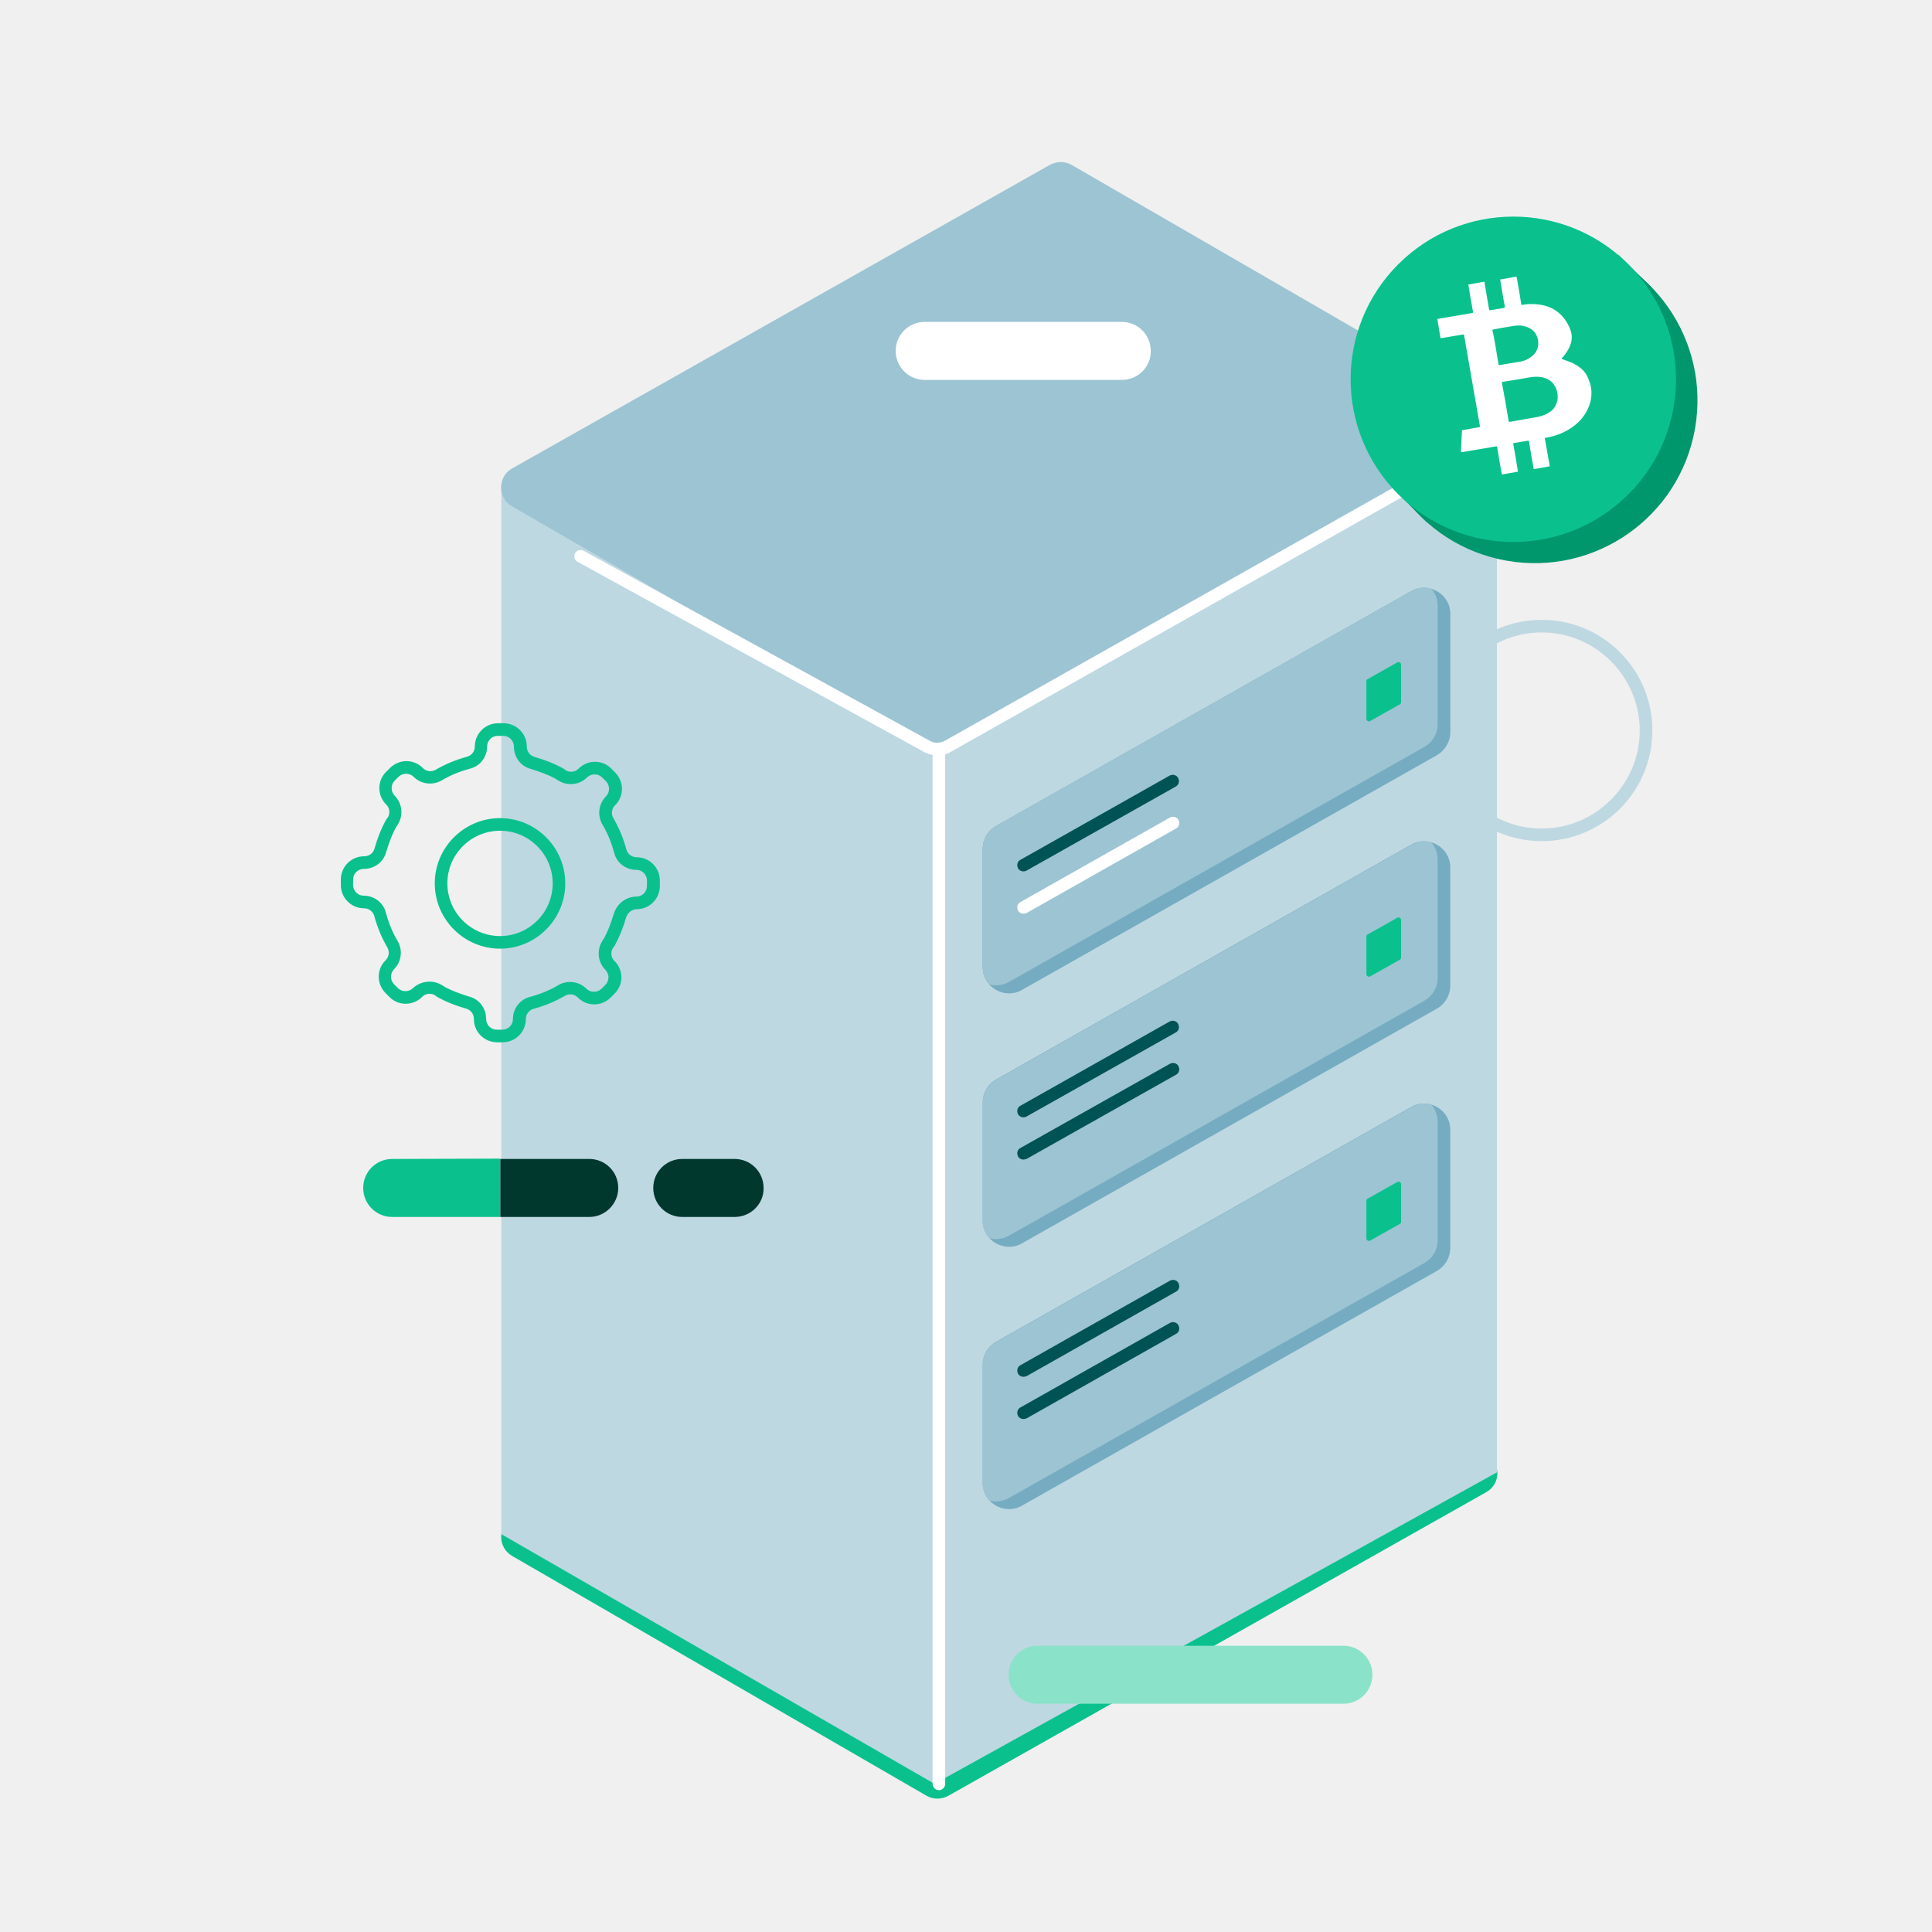
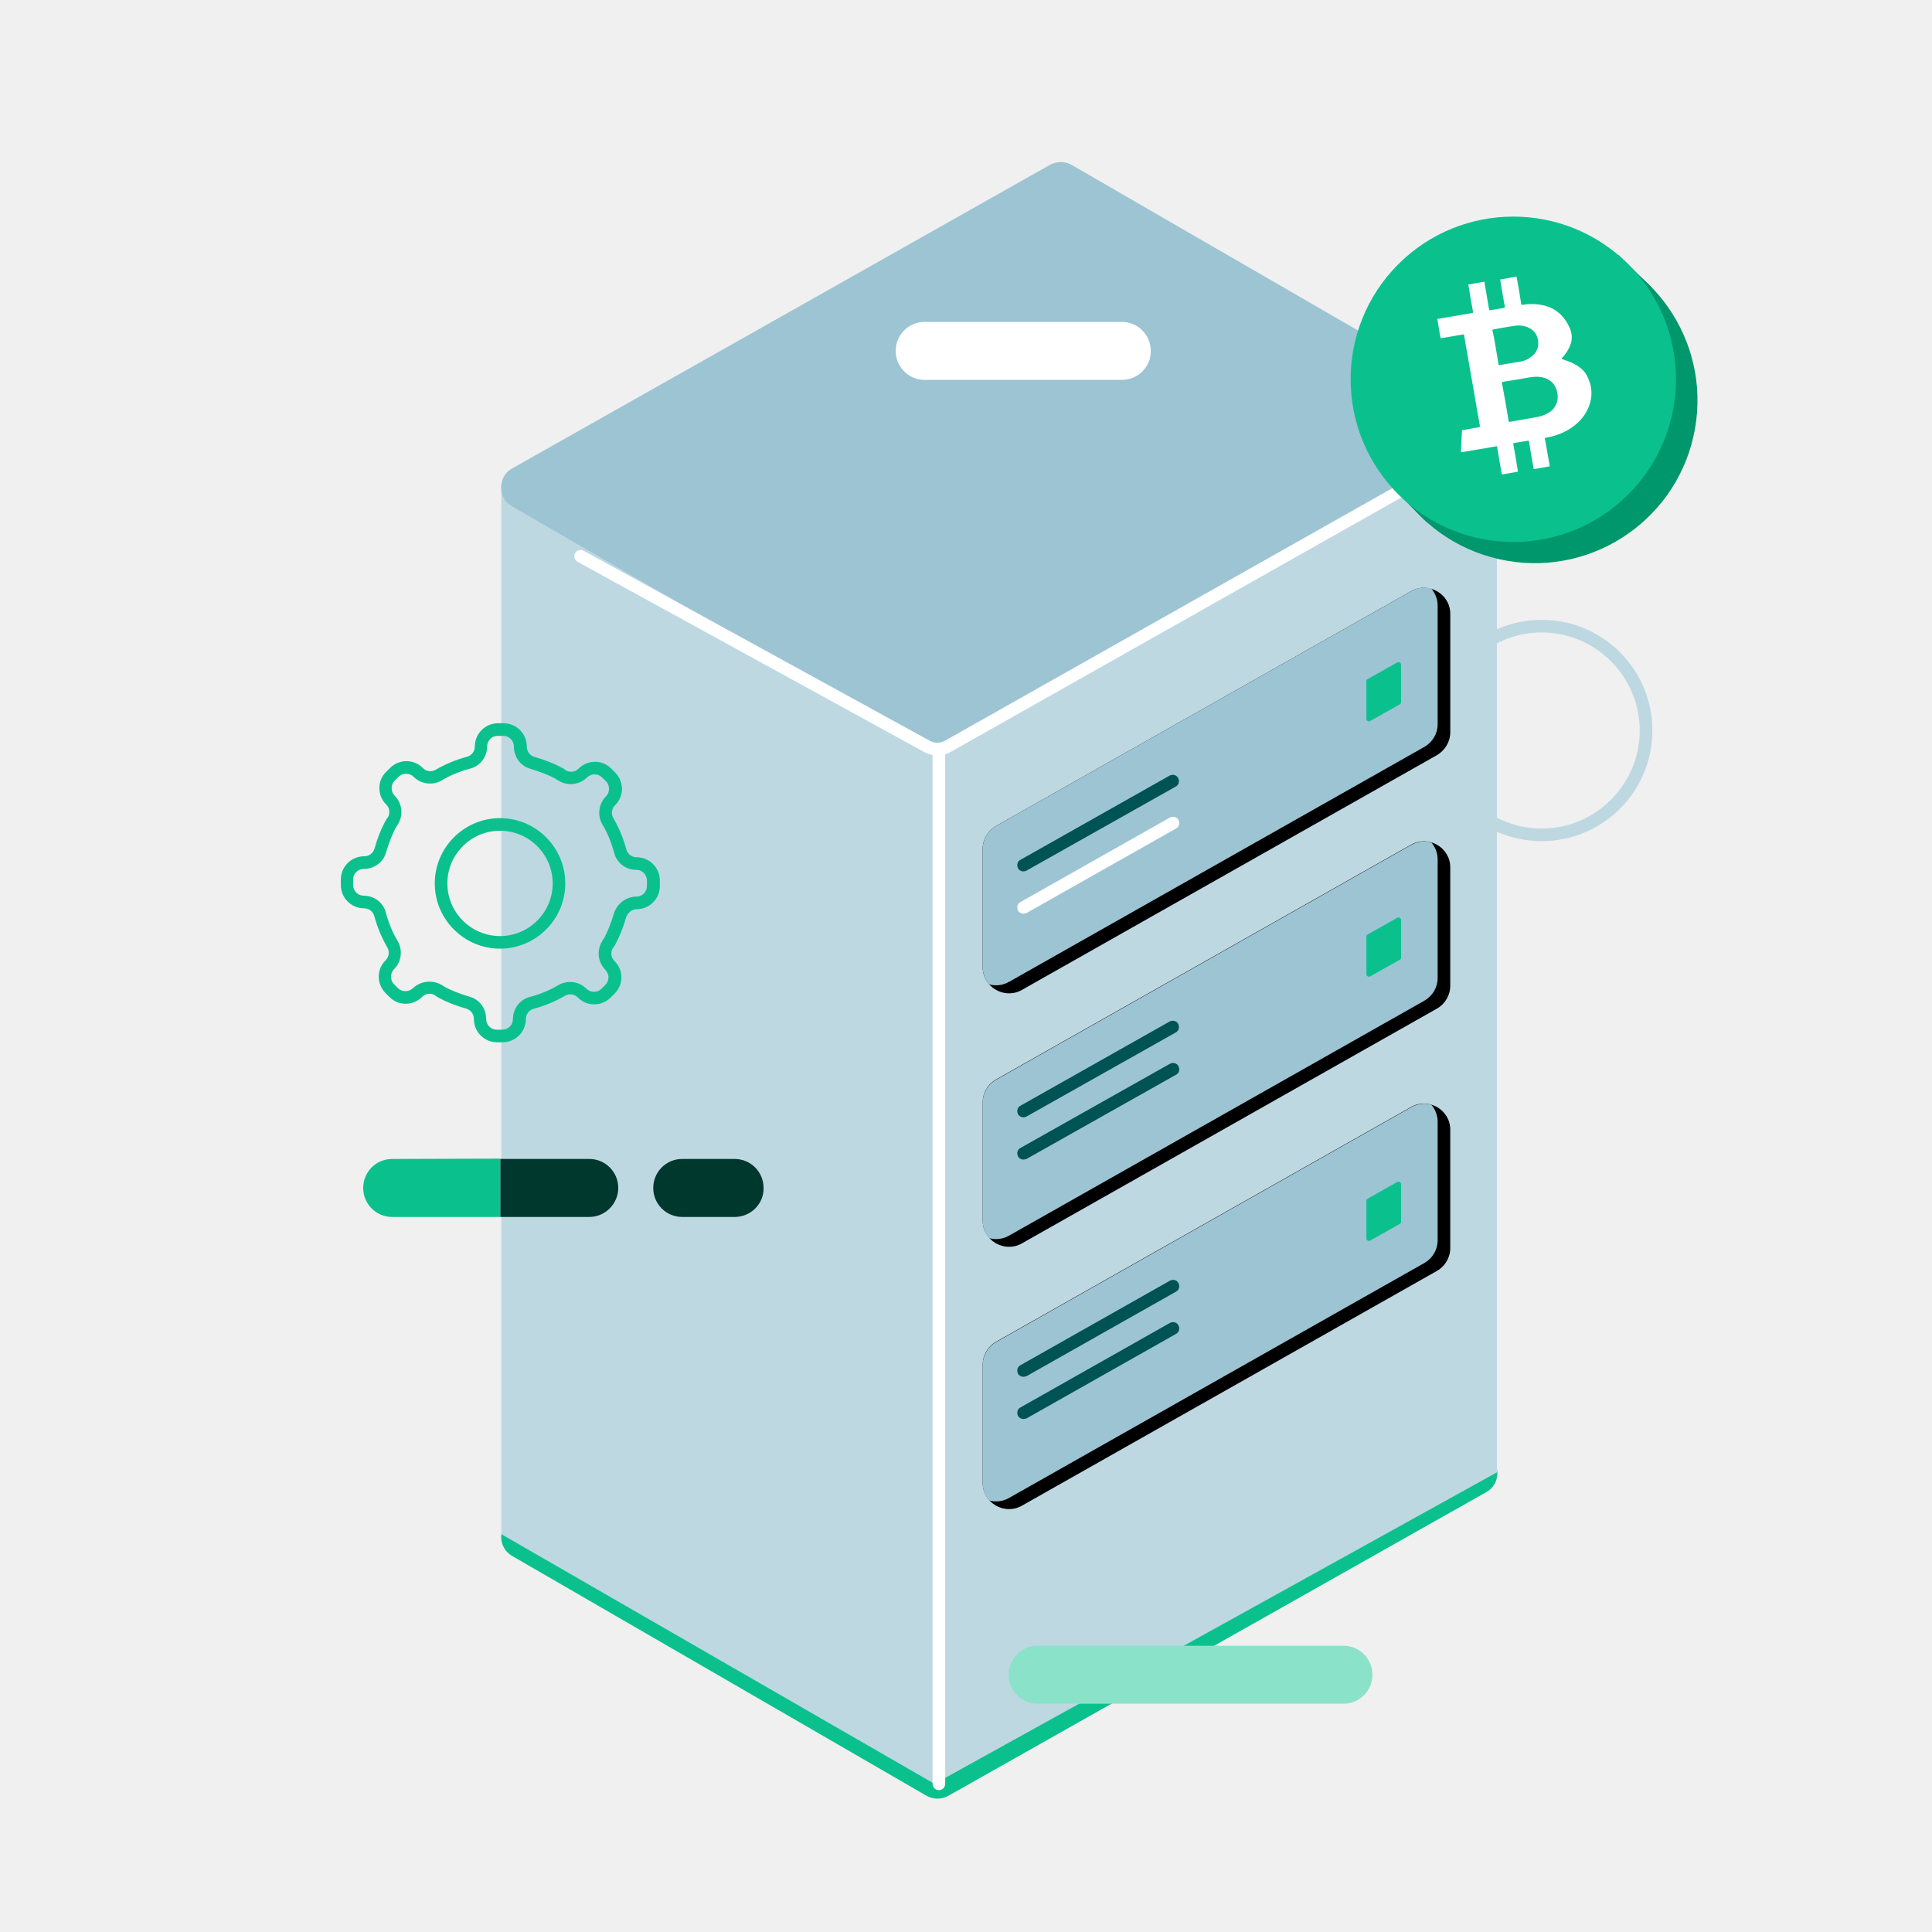
<svg xmlns="http://www.w3.org/2000/svg" version="1.1" id="Capa_1" x="0" y="0" viewBox="0 0 612.8 612.8" xml:space="preserve">
-   <style>.st0{fill:#bed8e2}.st1{fill:#0ac18e}.st2{fill:#9dc4d3}.st3{fill:#fff}.st4{fill:#75acc1}.st5{fill:#005354}.st6{fill:#00976d}.st8{fill:#00382e}</style>
-   <path class="st0" d="M489 266.8c-19.4 0-35.1-15.7-35.1-35.1 0-19.4 15.7-35.1 35.1-35.1s35.1 15.7 35.1 35.1c0 19.4-15.7 35.1-35.1 35.1zm0-66.2c-17.1 0-31.1 14-31.1 31.1s14 31.1 31.1 31.1 31.1-14 31.1-31.1-14-31.1-31.1-31.1z" />
-   <path class="st1" d="M162.4 493.5l131.5 76.1c2.1 1.2 4.7 1.2 6.9 0l170.6-96.3c4.7-2.6 4.7-9.3.1-12L340 385.2c-2.1-1.2-4.7-1.2-6.9 0l-170.6 96.3c-4.7 2.6-4.7 9.3-.1 12z" />
-   <path class="st0" d="M159 154.4v332.2l137.4 79.2L474.8 467V134.2l-108.1 7z" />
-   <path class="st2" d="M162.4 160.6l131.5 76.1c2.1 1.2 4.7 1.2 6.9 0l170.6-96.3c4.7-2.6 4.7-9.3.1-12L339.9 52.3c-2.1-1.2-4.7-1.2-6.9 0l-170.6 96.3c-4.6 2.6-4.6 9.4 0 12z" id="SVGID_1_" />
-   <path class="st1" d="M159.4 330.6h-1.7c-4.1 0-7.4-3.3-7.4-7.4 0-1.6-1-2.9-2.5-3.3-3.5-1-6.2-2.1-8.6-3.4-.2-.1-.5-.3-.7-.4-.1-.1-.3-.2-.4-.3l-.1-.1c-1.3-.8-3.1-.6-4.1.5-2.9 2.9-7.6 2.9-10.4 0l-1.2-1.2c-2.9-2.9-2.9-7.6 0-10.4 1.1-1.1 1.3-2.7.6-4-1.8-3.1-3.2-6.4-4.2-10.1-.4-1.4-1.7-2.4-3.2-2.4-4.1 0-7.4-3.3-7.4-7.4V279c0-4.1 3.3-7.4 7.4-7.4 1.6 0 2.9-1 3.3-2.5 1-3.5 2.1-6.2 3.4-8.6.1-.2.3-.5.4-.7.1-.1.2-.3.3-.4l.1-.1c.8-1.3.6-3.1-.5-4.1-2.9-2.9-2.9-7.6 0-10.4l1.2-1.2c2.9-2.9 7.6-2.9 10.4 0 1.1 1.1 2.7 1.3 4 .6 3.1-1.8 6.4-3.2 10.1-4.2 1.4-.4 2.4-1.7 2.4-3.2 0-4.1 3.3-7.4 7.4-7.4h1.7c4.1 0 7.4 3.3 7.4 7.4 0 1.6 1 2.9 2.5 3.3 3.5 1 6.2 2.1 8.6 3.4.2.1.5.3.7.4.1.1.3.2.4.3l.1.1c1.3.8 3.1.6 4.1-.5 2.9-2.9 7.6-2.9 10.4 0l1.2 1.2c2.9 2.9 2.9 7.6 0 10.4-1.1 1.1-1.3 2.7-.6 4 1.8 3.1 3.2 6.4 4.2 10.1.4 1.4 1.7 2.4 3.2 2.4 4.1 0 7.4 3.3 7.4 7.4v1.7c0 4.1-3.3 7.4-7.4 7.4-1.5 0-2.8 1.1-3.3 2.6-1 3.4-2.1 6.1-3.4 8.5-.1.2-.3.5-.4.7-.1.1-.2.3-.3.4l-.1.1c-.8 1.3-.6 3.1.5 4.1 1.4 1.4 2.2 3.2 2.2 5.2s-.8 3.8-2.2 5.2l-1.2 1.2c-2.9 2.9-7.6 2.9-10.4 0-1.1-1.1-2.7-1.3-4-.6-3.1 1.8-6.4 3.2-10.1 4.2-1.4.4-2.4 1.7-2.4 3.2 0 4.1-3.3 7.4-7.4 7.4zm-19.5-18.3c.2.1.5.3.7.4.1.1.3.2.4.3 2.2 1.2 4.6 2.1 7.8 3.1 3.2.8 5.4 3.7 5.4 7.1 0 1.9 1.5 3.4 3.4 3.4h1.7c1.9 0 3.4-1.5 3.4-3.4 0-3.3 2.2-6.2 5.4-7 3.3-.9 6.3-2.1 9.1-3.8 2.9-1.6 6.5-1.1 8.8 1.2 1.3 1.3 3.5 1.3 4.8 0l1.2-1.2c.6-.6 1-1.5 1-2.4s-.4-1.7-1-2.4c-2.3-2.3-2.8-6-1.1-8.9.1-.2.3-.5.4-.7.1-.1.2-.3.3-.4 1.2-2.2 2.1-4.6 3.1-7.8s3.9-5.4 7.1-5.4c1.9 0 3.4-1.5 3.4-3.4v-1.7c0-1.9-1.5-3.4-3.4-3.4-3.3 0-6.2-2.2-7-5.4-.9-3.3-2.1-6.3-3.8-9.1-1.6-2.9-1.1-6.5 1.2-8.8 1.3-1.3 1.3-3.5 0-4.8l-1.2-1.2c-1.3-1.3-3.5-1.3-4.8 0-2.3 2.3-6 2.8-8.9 1.1-.2-.1-.5-.3-.7-.4-.1-.1-.3-.2-.4-.3-2.2-1.2-4.6-2.1-7.8-3.1-3.2-.8-5.4-3.7-5.4-7.1 0-1.9-1.5-3.4-3.4-3.4h-1.7c-1.9 0-3.4 1.5-3.4 3.4 0 3.3-2.2 6.2-5.4 7-3.3.9-6.3 2.1-9.1 3.8-2.9 1.6-6.5 1.1-8.8-1.2-1.3-1.3-3.5-1.3-4.8 0l-1.2 1.2c-1.3 1.3-1.3 3.5 0 4.8 2.3 2.3 2.8 6 1.1 8.9-.1.2-.3.5-.4.7-.1.1-.2.3-.3.4-1.2 2.2-2.1 4.6-3.1 7.8-.8 3.2-3.7 5.4-7.1 5.4-1.9 0-3.4 1.5-3.4 3.4v1.7c0 1.9 1.5 3.4 3.4 3.4 3.3 0 6.2 2.2 7 5.4.9 3.3 2.1 6.3 3.8 9.1 1.6 2.9 1.1 6.5-1.2 8.8-1.3 1.3-1.3 3.5 0 4.8l1.2 1.2c1.3 1.3 3.5 1.3 4.8 0 2.4-2.2 6-2.7 8.9-1.1zm52.8-12.6z" />
-   <path class="st1" d="M158.6 300.9c-11.4 0-20.7-9.3-20.7-20.7s9.3-20.7 20.7-20.7 20.7 9.3 20.7 20.7-9.3 20.7-20.7 20.7zm0-37.4c-9.2 0-16.7 7.5-16.7 16.7s7.5 16.7 16.7 16.7 16.7-7.5 16.7-16.7-7.5-16.7-16.7-16.7z" />
-   <path class="st3" d="M297.3 239.6c-1.5 0-3-.4-4.4-1.2l-109.7-60.2c-1-.5-1.3-1.7-.8-2.7.5-1 1.7-1.3 2.7-.8l109.7 60.2c1.5.9 3.4.9 5 0l170.6-96.3c1-.5 2.2-.2 2.7.8s.2 2.2-.8 2.7l-170.6 96.3c-1.3.8-2.9 1.2-4.4 1.2z" />
-   <path class="st3" d="M297.8 567.8c-1.1 0-2-.9-2-2V237.6c0-1.1.9-2 2-2s2 .9 2 2v328.2c0 1.1-.9 2-2 2z" />
-   <path class="st2" d="M455.8 239.5L324.1 314c-5.5 3.1-12.4-.9-12.4-7.2v-37.6c0-3 1.6-5.7 4.2-7.2l131.7-74.5c5.5-3.1 12.4.9 12.4 7.2v37.6c0 3-1.7 5.7-4.2 7.2z" />
-   <path class="st4" d="M455.8 239.5L324.1 314c-5.5 3.1-12.4-.9-12.4-7.2v-37.6c0-3 1.6-5.7 4.2-7.2l131.7-74.5c5.5-3.1 12.4.9 12.4 7.2v37.6c0 3-1.7 5.7-4.2 7.2z" />
-   <path class="st2" d="M456 192.1c0-2.1-.8-4-2-5.4-2-.6-4.3-.4-6.4.8L315.9 262c-2.6 1.5-4.2 4.2-4.2 7.2v37.6c0 2.1.8 4 2 5.4 2 .6 4.3.4 6.4-.8l131.7-74.5c2.6-1.5 4.2-4.2 4.2-7.2v-37.6z" />
-   <path class="st5" d="M324.6 276.4c-.7 0-1.4-.4-1.7-1-.5-1-.2-2.2.8-2.7L371 246c1-.5 2.2-.2 2.7.8s.2 2.2-.8 2.7l-47.4 26.7c-.2.1-.6.2-.9.2z" />
-   <path class="st3" d="M324.6 289.8c-.7 0-1.4-.4-1.7-1-.5-1-.2-2.2.8-2.7l47.4-26.8c1-.5 2.2-.2 2.7.8s.2 2.2-.8 2.7l-47.4 26.8c-.3.1-.7.2-1 .2z" />
-   <path class="st1" d="M443.2 210.1l-9.4 5.3c-.3.1-.4.4-.4.7V228c0 .6.7 1 1.2.7l9.4-5.3c.3-.1.4-.4.4-.7v-11.9c0-.6-.7-1-1.2-.7z" />
-   <path class="st4" d="M455.8 319.9l-131.7 74.5c-5.5 3.1-12.4-.9-12.4-7.2v-37.6c0-3 1.6-5.7 4.2-7.2l131.7-74.5c5.5-3.1 12.4.9 12.4 7.2v37.6c0 3-1.7 5.8-4.2 7.2z" />
-   <path class="st2" d="M456 272.6c0-2.1-.8-4-2-5.4-2-.6-4.3-.4-6.4.8l-131.7 74.5c-2.6 1.5-4.2 4.2-4.2 7.2v37.6c0 2.1.8 4 2 5.4 2 .6 4.3.4 6.4-.8l131.7-74.5c2.6-1.5 4.2-4.2 4.2-7.2v-37.6z" />
-   <path class="st5" d="M324.6 354.4c-.7 0-1.4-.4-1.7-1-.5-1-.2-2.2.8-2.7L371 324c1-.5 2.2-.2 2.7.8s.2 2.2-.8 2.7l-47.4 26.7c-.2.1-.6.2-.9.2zM324.6 367.8c-.7 0-1.4-.4-1.7-1-.5-1-.2-2.2.8-2.7l47.4-26.7c1-.5 2.2-.2 2.7.8s.2 2.2-.8 2.7l-47.4 26.7c-.3.1-.7.2-1 .2z" />
-   <path class="st1" d="M443.2 291.1l-9.4 5.3c-.3.1-.4.4-.4.7V309c0 .6.7 1 1.2.7l9.4-5.3c.3-.1.4-.4.4-.7v-11.9c0-.6-.7-1-1.2-.7z" />
-   <path class="st4" d="M455.8 403.1l-131.7 74.5c-5.5 3.1-12.4-.9-12.4-7.2v-37.6c0-3 1.6-5.7 4.2-7.2l131.7-74.5c5.5-3.1 12.4.9 12.4 7.2v37.6c0 3-1.7 5.8-4.2 7.2z" />
-   <path class="st2" d="M456 355.8c0-2.1-.8-4-2-5.4-2-.6-4.3-.4-6.4.8l-131.7 74.5c-2.6 1.5-4.2 4.2-4.2 7.2v37.6c0 2.1.8 4 2 5.4 2 .6 4.3.4 6.4-.8l131.7-74.5c2.6-1.5 4.2-4.2 4.2-7.2v-37.6z" />
-   <path class="st5" d="M324.6 436.7c-.7 0-1.4-.4-1.7-1-.5-1-.2-2.2.8-2.7l47.4-26.8c1-.5 2.2-.2 2.7.8s.2 2.2-.8 2.7l-47.4 26.8c-.3.1-.7.2-1 .2zM324.6 450.1c-.7 0-1.4-.4-1.7-1-.5-1-.2-2.2.8-2.7l47.4-26.8c1-.5 2.2-.2 2.7.8s.2 2.2-.8 2.7l-47.4 26.8c-.3.1-.7.2-1 .2z" />
-   <path class="st1" d="M443.2 374.9l-9.4 5.3c-.3.1-.4.4-.4.7v11.9c0 .6.7 1 1.2.7l9.4-5.3c.3-.1.4-.4.4-.7v-11.9c0-.6-.7-1-1.2-.7z" />
-   <circle transform="rotate(-80.008 486.817 127.004)" class="st6" cx="486.8" cy="127" r="51.6" />
-   <path class="st6" d="M441.9 155l10.7 10.7 71.2-74.6-10.4-10.2-70.9 73.8" />
-   <circle transform="rotate(-45.001 480 120.306)" class="st1" cx="480" cy="120.3" r="51.6" />
-   <path class="st3" d="M456.9 107.2c-.3-2-.7-4-1-6 .1 0 .3-.1.4-.1 3.5-.6 7.1-1.2 10.6-1.8.4-.1.4-.1.3-.5-.5-2.7-1-5.5-1.4-8.2-.1-.4-.1-.4.3-.4 1.5-.3 3-.5 4.4-.8h.1c.2-.1.3 0 .3.2v.3c.5 2.7.9 5.4 1.4 8.2.1.3.1.3.4.3 1.4-.2 2.8-.5 4.2-.7.4-.1.4-.1.4-.5-.5-2.7-1-5.5-1.4-8.2-.1-.4-.1-.4.3-.4 1.5-.3 2.9-.5 4.4-.8.4-.1.4-.1.5.3.5 2.8 1 5.5 1.4 8.3.1.3.1.3.4.3 1.5-.3 2.9-.3 4.4-.2 5.1.4 8.7 3 10.7 7.8.8 2 .7 3.9-.2 5.8-.6 1.3-1.4 2.4-2.4 3.5-.2.2-.2.2.1.3 1.1.4 2.3.8 3.4 1.3 1.6.8 3 1.8 4 3.2.7 1 1.1 2.2 1.5 3.4.6 2.3.5 4.5-.3 6.8-1 2.7-2.7 4.9-5 6.6-2.5 1.9-5.4 3-8.5 3.6-.7.1-.7.1-.5.8.5 2.6.9 5.3 1.4 7.9 0 .1 0 .3.1.4l-5.1.9c0-.1-.1-.3-.1-.4-.5-2.8-1-5.5-1.4-8.3-.1-.3-.1-.3-.4-.3-1.4.2-2.9.5-4.3.7-.3.1-.3.1-.3.4.5 2.8 1 5.5 1.4 8.3 0 .1 0 .3.1.4l-5.1.9c0-.1-.1-.3-.1-.4-.5-2.7-1-5.5-1.4-8.2-.1-.4-.1-.4-.5-.3-3.5.6-7.1 1.2-10.6 1.8h-.4v-.2-.3c.1-2 .2-4.1.3-6.1 0-.3.1-.4.4-.4 1.7-.3 3.3-.6 5-.9.4-.1.4-.1.3-.4-1.7-9.6-3.3-19.1-5-28.7-.1-.3-.1-.3-.4-.3-2.2.4-4.3.7-6.5 1.1h-.6zm20.6 20.3c.3 2 .7 4 1 6 .1.3.1.3.4.3 2.8-.5 5.7-1 8.5-1.5 1.1-.2 2.1-.5 3.1-1 1.4-.7 2.5-1.6 3.1-3.1.6-1.4.6-2.8.2-4.3-.6-2-1.8-3.3-3.8-4-1.6-.5-3.2-.5-4.9-.2-2.8.5-5.6 1-8.4 1.4-.3.1-.3.1-.3.4.4 2 .7 4 1.1 6zm-3.1-17.4l.9 5.4c.1.3.1.3.4.3 2.2-.4 4.4-.8 6.6-1.1.9-.2 1.8-.5 2.6-1 2-1.2 3.2-2.9 3-5.3-.2-2-1.1-3.5-2.9-4.4-1.6-.8-3.3-.9-5-.6-2.1.3-4.2.7-6.3 1.1-.4.1-.4.1-.3.4.4 1.6.7 3.4 1 5.2z" id="vhrj0A_4_" />
+   <style>.regr{fill:#bed8e2}.ergiuhriug{fill:#0ac18e}.uyf6754654{fill:#9dc4d3}.egy342342{fill:#fff}.765tyfhgfhg{fill:#75acc1}.ekghjrl{fill:#005354}.rge898678{fill:#00976d}.rty67{fill:#00382e}</style>
+   <path class="regr" d="M489 266.8c-19.4 0-35.1-15.7-35.1-35.1 0-19.4 15.7-35.1 35.1-35.1s35.1 15.7 35.1 35.1c0 19.4-15.7 35.1-35.1 35.1zm0-66.2c-17.1 0-31.1 14-31.1 31.1s14 31.1 31.1 31.1 31.1-14 31.1-31.1-14-31.1-31.1-31.1z" />
+   <path class="ergiuhriug" d="M162.4 493.5l131.5 76.1c2.1 1.2 4.7 1.2 6.9 0l170.6-96.3c4.7-2.6 4.7-9.3.1-12L340 385.2c-2.1-1.2-4.7-1.2-6.9 0l-170.6 96.3c-4.7 2.6-4.7 9.3-.1 12z" />
+   <path class="regr" d="M159 154.4v332.2l137.4 79.2L474.8 467V134.2l-108.1 7z" />
+   <path class="uyf6754654" d="M162.4 160.6l131.5 76.1c2.1 1.2 4.7 1.2 6.9 0l170.6-96.3c4.7-2.6 4.7-9.3.1-12L339.9 52.3c-2.1-1.2-4.7-1.2-6.9 0l-170.6 96.3c-4.6 2.6-4.6 9.4 0 12z" id="SVGID_1_" />
+   <path class="ergiuhriug" d="M159.4 330.6h-1.7c-4.1 0-7.4-3.3-7.4-7.4 0-1.6-1-2.9-2.5-3.3-3.5-1-6.2-2.1-8.6-3.4-.2-.1-.5-.3-.7-.4-.1-.1-.3-.2-.4-.3l-.1-.1c-1.3-.8-3.1-.6-4.1.5-2.9 2.9-7.6 2.9-10.4 0l-1.2-1.2c-2.9-2.9-2.9-7.6 0-10.4 1.1-1.1 1.3-2.7.6-4-1.8-3.1-3.2-6.4-4.2-10.1-.4-1.4-1.7-2.4-3.2-2.4-4.1 0-7.4-3.3-7.4-7.4V279c0-4.1 3.3-7.4 7.4-7.4 1.6 0 2.9-1 3.3-2.5 1-3.5 2.1-6.2 3.4-8.6.1-.2.3-.5.4-.7.1-.1.2-.3.3-.4l.1-.1c.8-1.3.6-3.1-.5-4.1-2.9-2.9-2.9-7.6 0-10.4l1.2-1.2c2.9-2.9 7.6-2.9 10.4 0 1.1 1.1 2.7 1.3 4 .6 3.1-1.8 6.4-3.2 10.1-4.2 1.4-.4 2.4-1.7 2.4-3.2 0-4.1 3.3-7.4 7.4-7.4h1.7c4.1 0 7.4 3.3 7.4 7.4 0 1.6 1 2.9 2.5 3.3 3.5 1 6.2 2.1 8.6 3.4.2.1.5.3.7.4.1.1.3.2.4.3l.1.1c1.3.8 3.1.6 4.1-.5 2.9-2.9 7.6-2.9 10.4 0l1.2 1.2c2.9 2.9 2.9 7.6 0 10.4-1.1 1.1-1.3 2.7-.6 4 1.8 3.1 3.2 6.4 4.2 10.1.4 1.4 1.7 2.4 3.2 2.4 4.1 0 7.4 3.3 7.4 7.4v1.7c0 4.1-3.3 7.4-7.4 7.4-1.5 0-2.8 1.1-3.3 2.6-1 3.4-2.1 6.1-3.4 8.5-.1.2-.3.5-.4.7-.1.1-.2.3-.3.4l-.1.1c-.8 1.3-.6 3.1.5 4.1 1.4 1.4 2.2 3.2 2.2 5.2s-.8 3.8-2.2 5.2l-1.2 1.2c-2.9 2.9-7.6 2.9-10.4 0-1.1-1.1-2.7-1.3-4-.6-3.1 1.8-6.4 3.2-10.1 4.2-1.4.4-2.4 1.7-2.4 3.2 0 4.1-3.3 7.4-7.4 7.4zm-19.5-18.3c.2.1.5.3.7.4.1.1.3.2.4.3 2.2 1.2 4.6 2.1 7.8 3.1 3.2.8 5.4 3.7 5.4 7.1 0 1.9 1.5 3.4 3.4 3.4h1.7c1.9 0 3.4-1.5 3.4-3.4 0-3.3 2.2-6.2 5.4-7 3.3-.9 6.3-2.1 9.1-3.8 2.9-1.6 6.5-1.1 8.8 1.2 1.3 1.3 3.5 1.3 4.8 0l1.2-1.2c.6-.6 1-1.5 1-2.4s-.4-1.7-1-2.4c-2.3-2.3-2.8-6-1.1-8.9.1-.2.3-.5.4-.7.1-.1.2-.3.3-.4 1.2-2.2 2.1-4.6 3.1-7.8s3.9-5.4 7.1-5.4c1.9 0 3.4-1.5 3.4-3.4v-1.7c0-1.9-1.5-3.4-3.4-3.4-3.3 0-6.2-2.2-7-5.4-.9-3.3-2.1-6.3-3.8-9.1-1.6-2.9-1.1-6.5 1.2-8.8 1.3-1.3 1.3-3.5 0-4.8l-1.2-1.2c-1.3-1.3-3.5-1.3-4.8 0-2.3 2.3-6 2.8-8.9 1.1-.2-.1-.5-.3-.7-.4-.1-.1-.3-.2-.4-.3-2.2-1.2-4.6-2.1-7.8-3.1-3.2-.8-5.4-3.7-5.4-7.1 0-1.9-1.5-3.4-3.4-3.4h-1.7c-1.9 0-3.4 1.5-3.4 3.4 0 3.3-2.2 6.2-5.4 7-3.3.9-6.3 2.1-9.1 3.8-2.9 1.6-6.5 1.1-8.8-1.2-1.3-1.3-3.5-1.3-4.8 0l-1.2 1.2c-1.3 1.3-1.3 3.5 0 4.8 2.3 2.3 2.8 6 1.1 8.9-.1.2-.3.5-.4.7-.1.1-.2.3-.3.4-1.2 2.2-2.1 4.6-3.1 7.8-.8 3.2-3.7 5.4-7.1 5.4-1.9 0-3.4 1.5-3.4 3.4v1.7c0 1.9 1.5 3.4 3.4 3.4 3.3 0 6.2 2.2 7 5.4.9 3.3 2.1 6.3 3.8 9.1 1.6 2.9 1.1 6.5-1.2 8.8-1.3 1.3-1.3 3.5 0 4.8l1.2 1.2c1.3 1.3 3.5 1.3 4.8 0 2.4-2.2 6-2.7 8.9-1.1zm52.8-12.6z" />
+   <path class="ergiuhriug" d="M158.6 300.9c-11.4 0-20.7-9.3-20.7-20.7s9.3-20.7 20.7-20.7 20.7 9.3 20.7 20.7-9.3 20.7-20.7 20.7zm0-37.4c-9.2 0-16.7 7.5-16.7 16.7s7.5 16.7 16.7 16.7 16.7-7.5 16.7-16.7-7.5-16.7-16.7-16.7z" />
+   <path class="egy342342" d="M297.3 239.6c-1.5 0-3-.4-4.4-1.2l-109.7-60.2c-1-.5-1.3-1.7-.8-2.7.5-1 1.7-1.3 2.7-.8l109.7 60.2c1.5.9 3.4.9 5 0l170.6-96.3c1-.5 2.2-.2 2.7.8s.2 2.2-.8 2.7l-170.6 96.3c-1.3.8-2.9 1.2-4.4 1.2z" />
+   <path class="egy342342" d="M297.8 567.8c-1.1 0-2-.9-2-2V237.6c0-1.1.9-2 2-2s2 .9 2 2v328.2c0 1.1-.9 2-2 2z" />
+   <path class="uyf6754654" d="M455.8 239.5L324.1 314c-5.5 3.1-12.4-.9-12.4-7.2v-37.6c0-3 1.6-5.7 4.2-7.2l131.7-74.5c5.5-3.1 12.4.9 12.4 7.2v37.6c0 3-1.7 5.7-4.2 7.2z" />
+   <path class="765tyfhgfhg" d="M455.8 239.5L324.1 314c-5.5 3.1-12.4-.9-12.4-7.2v-37.6c0-3 1.6-5.7 4.2-7.2l131.7-74.5c5.5-3.1 12.4.9 12.4 7.2v37.6c0 3-1.7 5.7-4.2 7.2z" />
+   <path class="uyf6754654" d="M456 192.1c0-2.1-.8-4-2-5.4-2-.6-4.3-.4-6.4.8L315.9 262c-2.6 1.5-4.2 4.2-4.2 7.2v37.6c0 2.1.8 4 2 5.4 2 .6 4.3.4 6.4-.8l131.7-74.5c2.6-1.5 4.2-4.2 4.2-7.2v-37.6z" />
+   <path class="ekghjrl" d="M324.6 276.4c-.7 0-1.4-.4-1.7-1-.5-1-.2-2.2.8-2.7L371 246c1-.5 2.2-.2 2.7.8s.2 2.2-.8 2.7l-47.4 26.7c-.2.1-.6.2-.9.2z" />
+   <path class="egy342342" d="M324.6 289.8c-.7 0-1.4-.4-1.7-1-.5-1-.2-2.2.8-2.7l47.4-26.8c1-.5 2.2-.2 2.7.8s.2 2.2-.8 2.7l-47.4 26.8c-.3.1-.7.2-1 .2z" />
+   <path class="ergiuhriug" d="M443.2 210.1l-9.4 5.3c-.3.1-.4.4-.4.7V228c0 .6.7 1 1.2.7l9.4-5.3c.3-.1.4-.4.4-.7v-11.9c0-.6-.7-1-1.2-.7z" />
+   <path class="765tyfhgfhg" d="M455.8 319.9l-131.7 74.5c-5.5 3.1-12.4-.9-12.4-7.2v-37.6c0-3 1.6-5.7 4.2-7.2l131.7-74.5c5.5-3.1 12.4.9 12.4 7.2v37.6c0 3-1.7 5.8-4.2 7.2z" />
+   <path class="uyf6754654" d="M456 272.6c0-2.1-.8-4-2-5.4-2-.6-4.3-.4-6.4.8l-131.7 74.5c-2.6 1.5-4.2 4.2-4.2 7.2v37.6c0 2.1.8 4 2 5.4 2 .6 4.3.4 6.4-.8l131.7-74.5c2.6-1.5 4.2-4.2 4.2-7.2v-37.6z" />
+   <path class="ekghjrl" d="M324.6 354.4c-.7 0-1.4-.4-1.7-1-.5-1-.2-2.2.8-2.7L371 324c1-.5 2.2-.2 2.7.8s.2 2.2-.8 2.7l-47.4 26.7c-.2.1-.6.2-.9.2zM324.6 367.8c-.7 0-1.4-.4-1.7-1-.5-1-.2-2.2.8-2.7l47.4-26.7c1-.5 2.2-.2 2.7.8s.2 2.2-.8 2.7l-47.4 26.7c-.3.1-.7.2-1 .2z" />
+   <path class="ergiuhriug" d="M443.2 291.1l-9.4 5.3c-.3.1-.4.4-.4.7V309c0 .6.7 1 1.2.7l9.4-5.3c.3-.1.4-.4.4-.7v-11.9c0-.6-.7-1-1.2-.7z" />
+   <path class="765tyfhgfhg" d="M455.8 403.1l-131.7 74.5c-5.5 3.1-12.4-.9-12.4-7.2v-37.6c0-3 1.6-5.7 4.2-7.2l131.7-74.5c5.5-3.1 12.4.9 12.4 7.2v37.6c0 3-1.7 5.8-4.2 7.2z" />
+   <path class="uyf6754654" d="M456 355.8c0-2.1-.8-4-2-5.4-2-.6-4.3-.4-6.4.8l-131.7 74.5c-2.6 1.5-4.2 4.2-4.2 7.2v37.6c0 2.1.8 4 2 5.4 2 .6 4.3.4 6.4-.8l131.7-74.5c2.6-1.5 4.2-4.2 4.2-7.2v-37.6z" />
+   <path class="ekghjrl" d="M324.6 436.7c-.7 0-1.4-.4-1.7-1-.5-1-.2-2.2.8-2.7l47.4-26.8c1-.5 2.2-.2 2.7.8s.2 2.2-.8 2.7l-47.4 26.8c-.3.1-.7.2-1 .2zM324.6 450.1c-.7 0-1.4-.4-1.7-1-.5-1-.2-2.2.8-2.7l47.4-26.8c1-.5 2.2-.2 2.7.8s.2 2.2-.8 2.7l-47.4 26.8c-.3.1-.7.2-1 .2z" />
+   <path class="ergiuhriug" d="M443.2 374.9l-9.4 5.3c-.3.1-.4.4-.4.7v11.9c0 .6.7 1 1.2.7l9.4-5.3c.3-.1.4-.4.4-.7v-11.9c0-.6-.7-1-1.2-.7z" />
+   <circle transform="rotate(-80.008 486.817 127.004)" class="rge898678" cx="486.8" cy="127" r="51.6" />
+   <path class="rge898678" d="M441.9 155l10.7 10.7 71.2-74.6-10.4-10.2-70.9 73.8" />
+   <circle transform="rotate(-45.001 480 120.306)" class="ergiuhriug" cx="480" cy="120.3" r="51.6" />
+   <path class="egy342342" d="M456.9 107.2c-.3-2-.7-4-1-6 .1 0 .3-.1.4-.1 3.5-.6 7.1-1.2 10.6-1.8.4-.1.4-.1.3-.5-.5-2.7-1-5.5-1.4-8.2-.1-.4-.1-.4.3-.4 1.5-.3 3-.5 4.4-.8h.1c.2-.1.3 0 .3.2v.3c.5 2.7.9 5.4 1.4 8.2.1.3.1.3.4.3 1.4-.2 2.8-.5 4.2-.7.4-.1.4-.1.4-.5-.5-2.7-1-5.5-1.4-8.2-.1-.4-.1-.4.3-.4 1.5-.3 2.9-.5 4.4-.8.4-.1.4-.1.5.3.5 2.8 1 5.5 1.4 8.3.1.3.1.3.4.3 1.5-.3 2.9-.3 4.4-.2 5.1.4 8.7 3 10.7 7.8.8 2 .7 3.9-.2 5.8-.6 1.3-1.4 2.4-2.4 3.5-.2.2-.2.2.1.3 1.1.4 2.3.8 3.4 1.3 1.6.8 3 1.8 4 3.2.7 1 1.1 2.2 1.5 3.4.6 2.3.5 4.5-.3 6.8-1 2.7-2.7 4.9-5 6.6-2.5 1.9-5.4 3-8.5 3.6-.7.1-.7.1-.5.8.5 2.6.9 5.3 1.4 7.9 0 .1 0 .3.1.4l-5.1.9c0-.1-.1-.3-.1-.4-.5-2.8-1-5.5-1.4-8.3-.1-.3-.1-.3-.4-.3-1.4.2-2.9.5-4.3.7-.3.1-.3.1-.3.4.5 2.8 1 5.5 1.4 8.3 0 .1 0 .3.1.4l-5.1.9c0-.1-.1-.3-.1-.4-.5-2.7-1-5.5-1.4-8.2-.1-.4-.1-.4-.5-.3-3.5.6-7.1 1.2-10.6 1.8h-.4v-.2-.3c.1-2 .2-4.1.3-6.1 0-.3.1-.4.4-.4 1.7-.3 3.3-.6 5-.9.4-.1.4-.1.3-.4-1.7-9.6-3.3-19.1-5-28.7-.1-.3-.1-.3-.4-.3-2.2.4-4.3.7-6.5 1.1h-.6zm20.6 20.3c.3 2 .7 4 1 6 .1.3.1.3.4.3 2.8-.5 5.7-1 8.5-1.5 1.1-.2 2.1-.5 3.1-1 1.4-.7 2.5-1.6 3.1-3.1.6-1.4.6-2.8.2-4.3-.6-2-1.8-3.3-3.8-4-1.6-.5-3.2-.5-4.9-.2-2.8.5-5.6 1-8.4 1.4-.3.1-.3.1-.3.4.4 2 .7 4 1.1 6zm-3.1-17.4l.9 5.4c.1.3.1.3.4.3 2.2-.4 4.4-.8 6.6-1.1.9-.2 1.8-.5 2.6-1 2-1.2 3.2-2.9 3-5.3-.2-2-1.1-3.5-2.9-4.4-1.6-.8-3.3-.9-5-.6-2.1.3-4.2.7-6.3 1.1-.4.1-.4.1-.3.4.4 1.6.7 3.4 1 5.2z" id="vhrj0A_4_" />
  <g>
    <path d="M426.1 540.4h-97c-5.1 0-9.2-4.1-9.2-9.2s4.1-9.2 9.2-9.2h97c5.1 0 9.2 4.1 9.2 9.2s-4.1 9.2-9.2 9.2z" fill="#8ae2c9" />
  </g>
  <g>
-     <path class="st8" d="M233 386h-16.6c-5.1 0-9.2-4.1-9.2-9.2s4.1-9.2 9.2-9.2H233c5.1 0 9.2 4.1 9.2 9.2.1 5.1-4.1 9.2-9.2 9.2z" />
+     <path class="rty67" d="M233 386h-16.6c-5.1 0-9.2-4.1-9.2-9.2s4.1-9.2 9.2-9.2H233c5.1 0 9.2 4.1 9.2 9.2.1 5.1-4.1 9.2-9.2 9.2z" />
  </g>
  <g>
-     <path class="st3" d="M355.8 120.5h-62.5c-5.1 0-9.2-4.1-9.2-9.2s4.1-9.2 9.2-9.2h62.5c5.1 0 9.2 4.1 9.2 9.2.1 5.1-4.1 9.2-9.2 9.2z" />
+     <path class="egy342342" d="M355.8 120.5h-62.5c-5.1 0-9.2-4.1-9.2-9.2s4.1-9.2 9.2-9.2h62.5c5.1 0 9.2 4.1 9.2 9.2.1 5.1-4.1 9.2-9.2 9.2z" />
  </g>
  <g>
-     <path class="st1" d="M124.4 367.6c-5.1 0-9.2 4.1-9.2 9.2s4.1 9.2 9.2 9.2h34.3v-18.5l-34.3.1z" />
-     <path class="st8" d="M196.1 376.8c0-5.1-4.1-9.2-9.2-9.2h-28.2V386h28.2c5 0 9.2-4.1 9.2-9.2z" />
+     <path class="ergiuhriug" d="M124.4 367.6c-5.1 0-9.2 4.1-9.2 9.2s4.1 9.2 9.2 9.2h34.3v-18.5l-34.3.1z" />
+     <path class="rty67" d="M196.1 376.8c0-5.1-4.1-9.2-9.2-9.2h-28.2V386h28.2c5 0 9.2-4.1 9.2-9.2z" />
  </g>
</svg>
